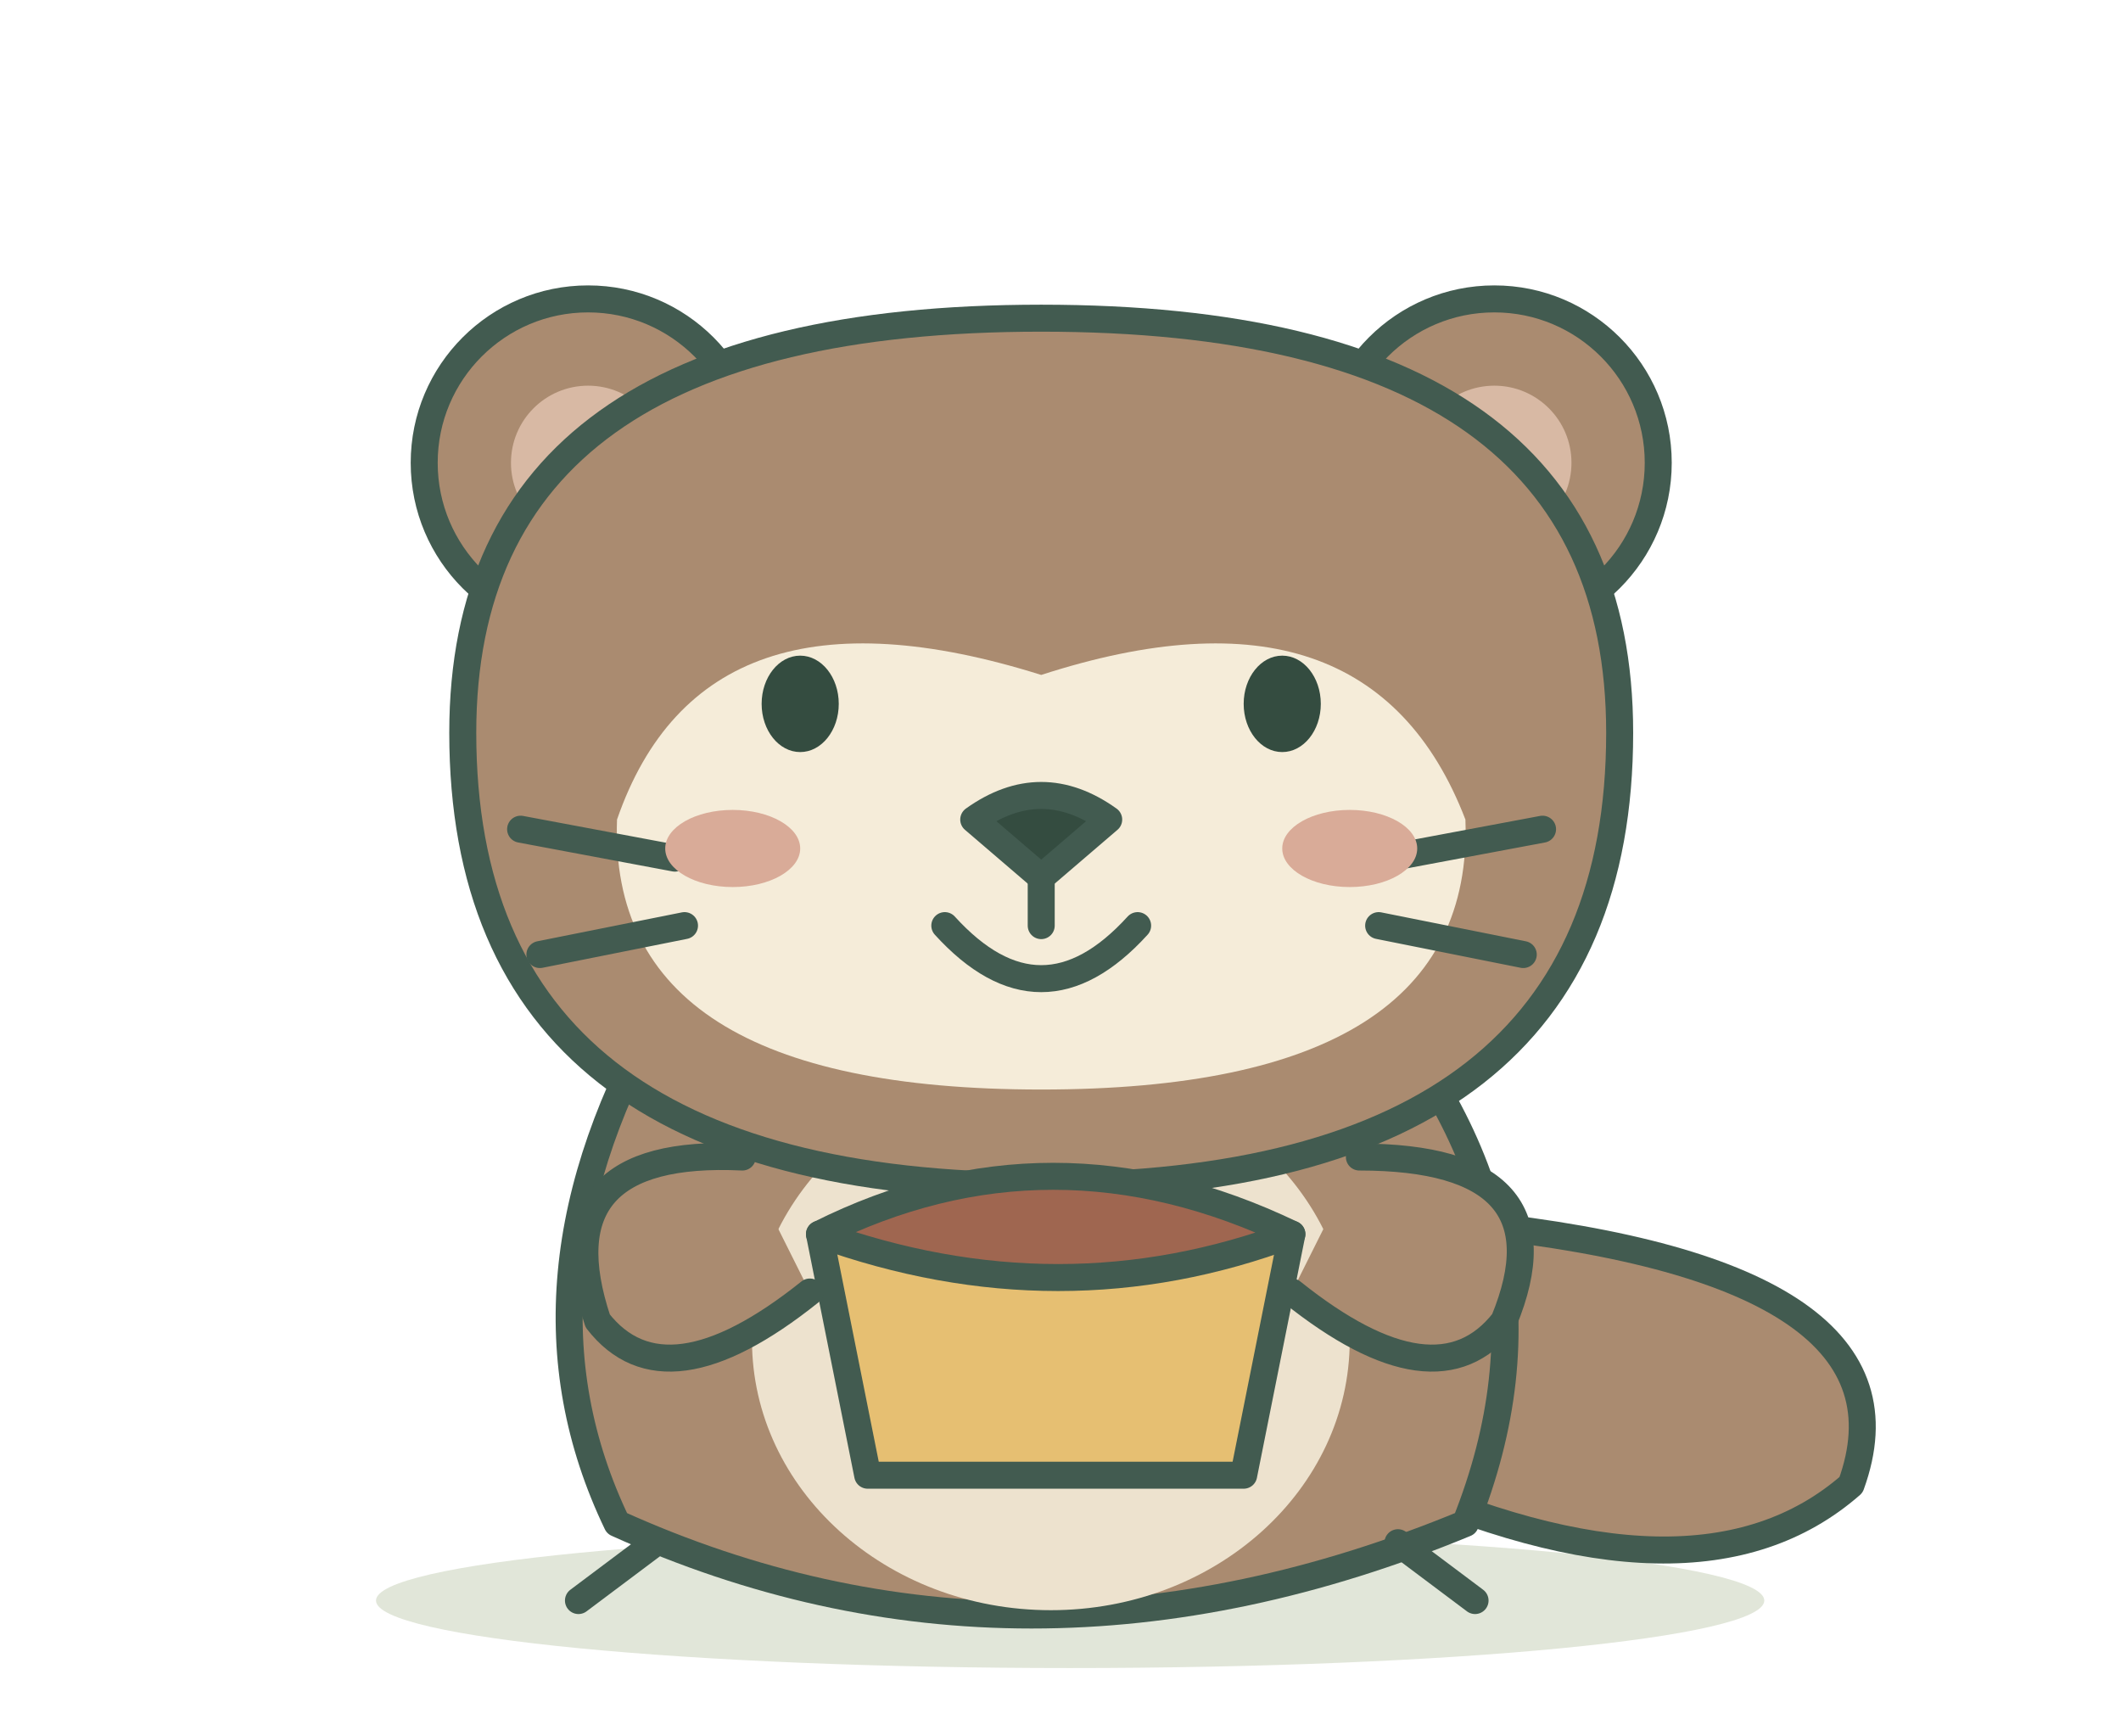
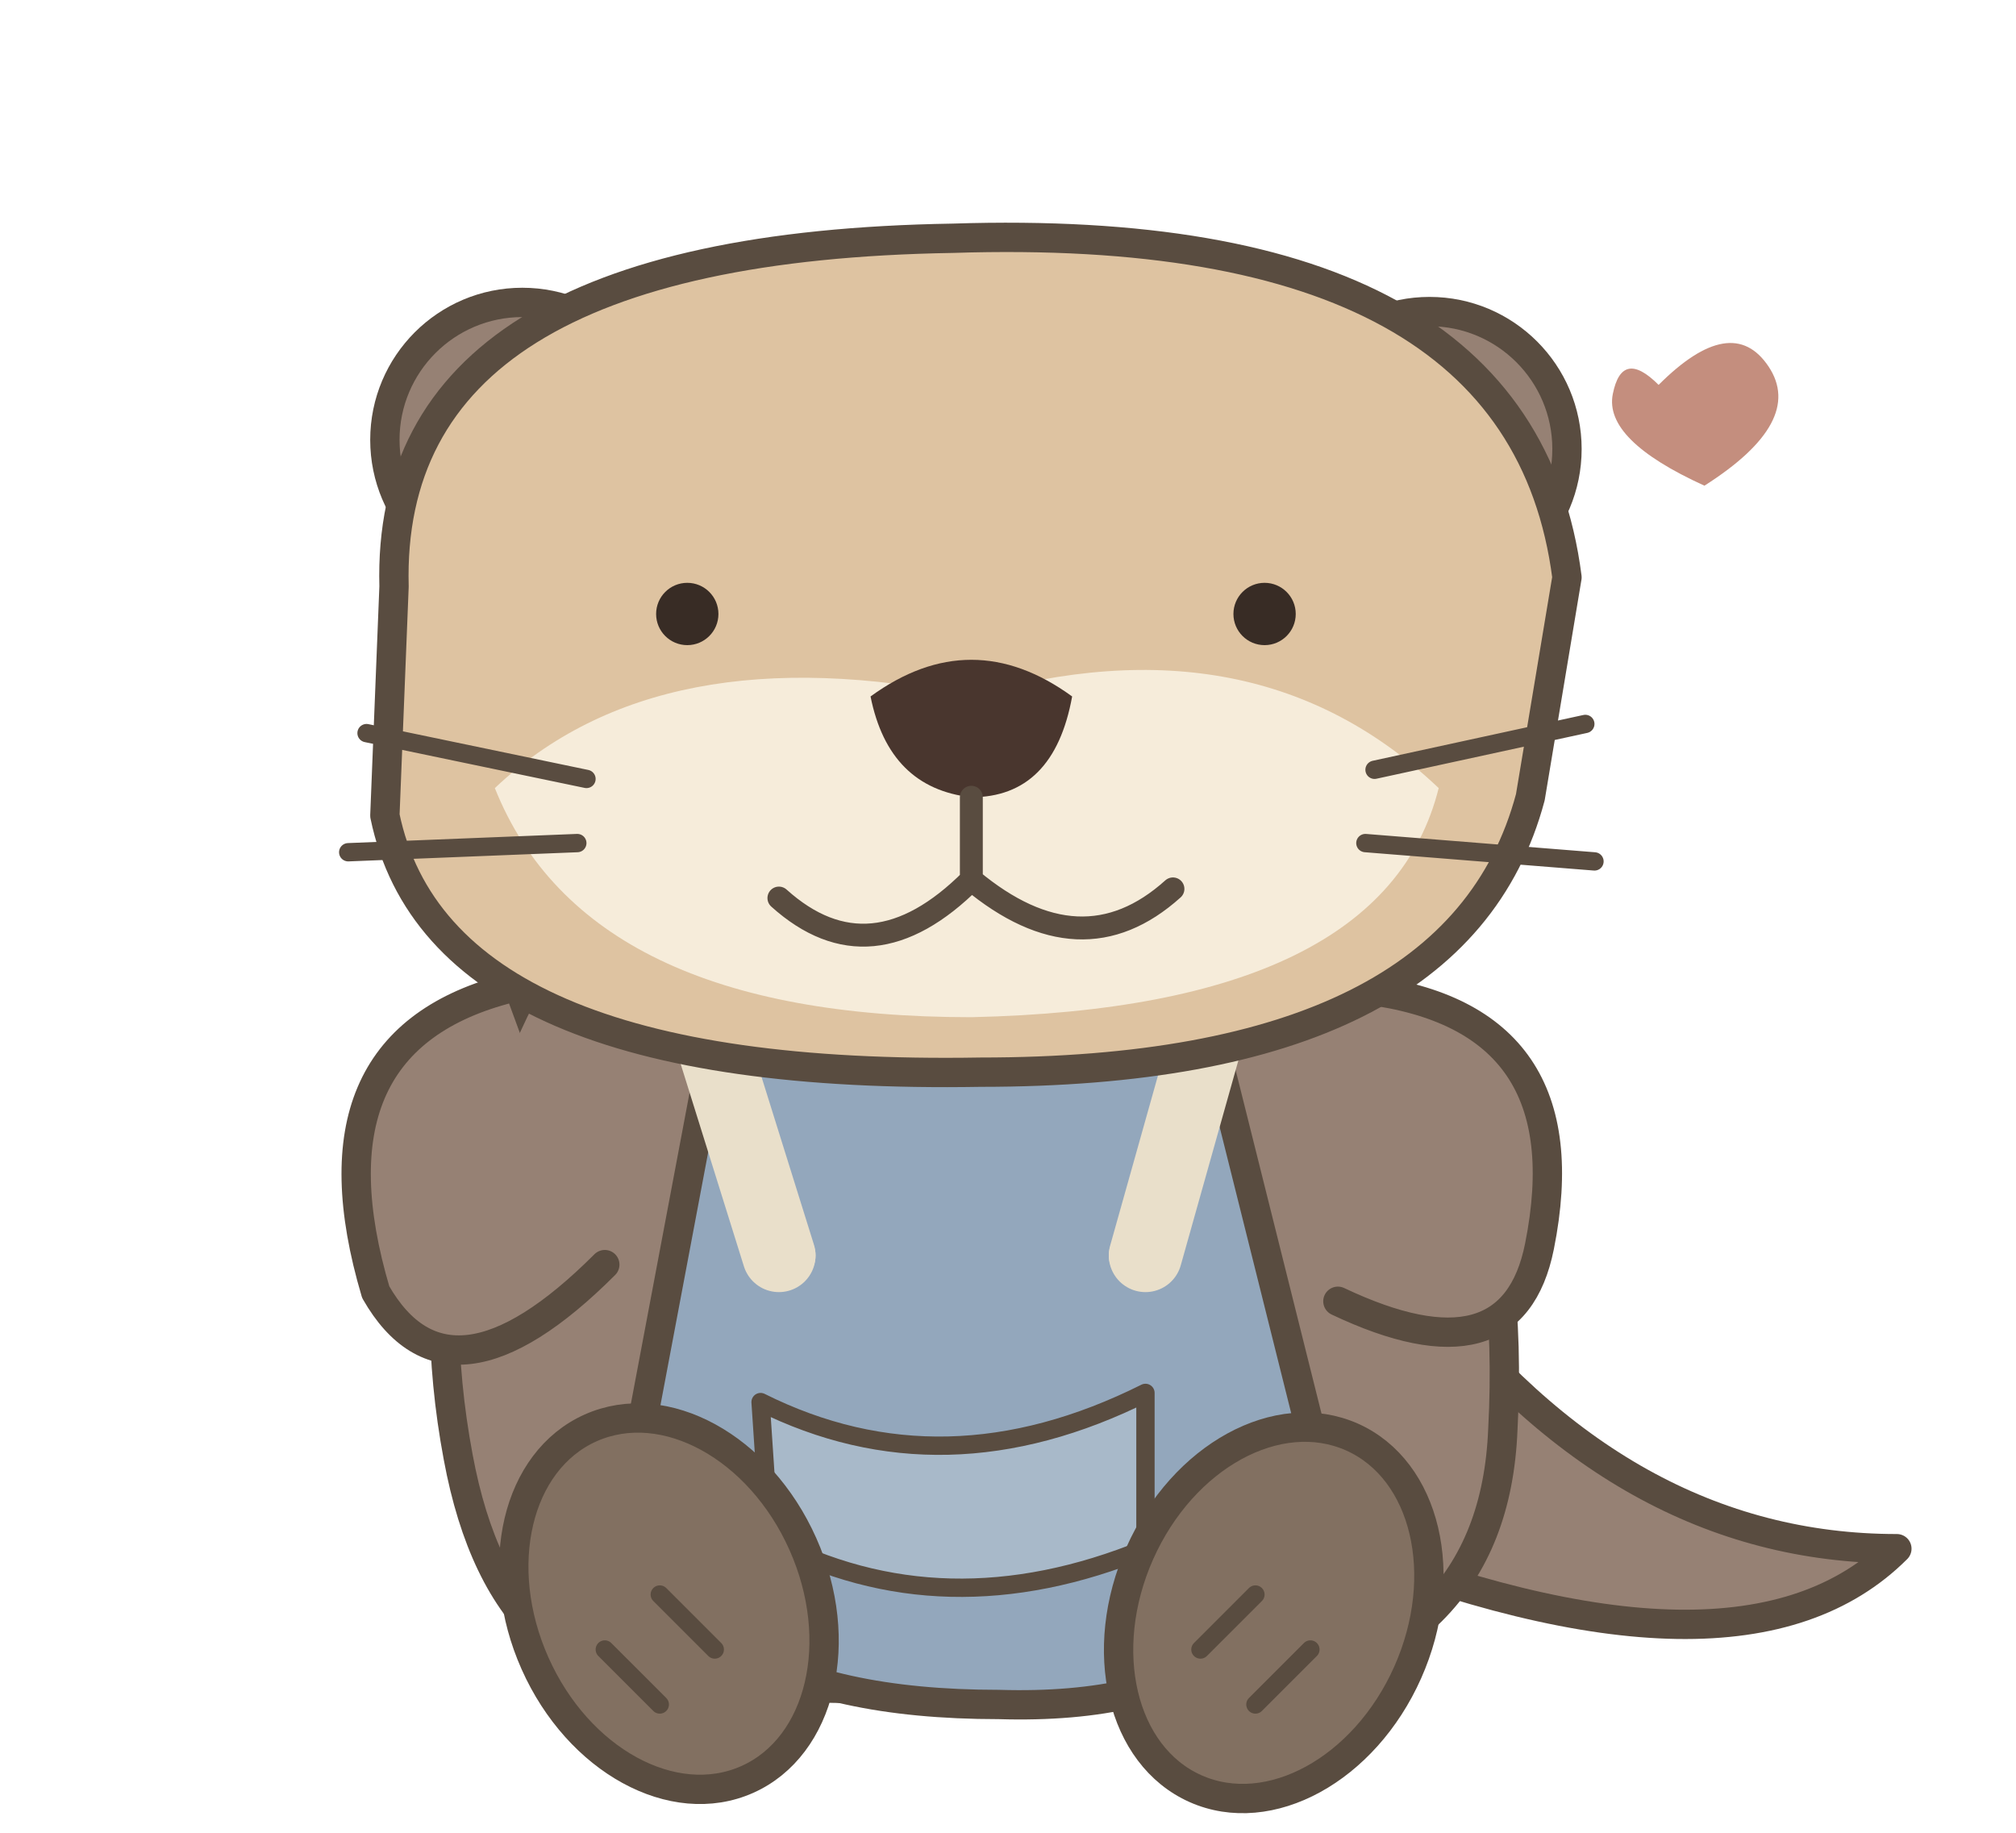
- <svg xmlns="http://www.w3.org/2000/svg" viewBox="0 0 220 180">
-   <g stroke="#425b50" stroke-width="2.8" stroke-linecap="round" stroke-linejoin="round">
-     <ellipse cx="111" cy="166" rx="72" ry="7" fill="#e1e6d9" stroke="none" />
-     <path d="M153 127q47 5 39 27-16 14-49-1" fill="#aa8b70" />
-     <path d="M69 104q-17 29-5 54 42 19 88 0 12-30-11-56" fill="#aa8b70" />
-     <ellipse cx="109" cy="139" rx="31" ry="28" fill="#ede2ce" stroke="none" />
-     <circle cx="61" cy="48" r="17" fill="#aa8b70" />
-     <circle cx="155" cy="48" r="17" fill="#aa8b70" />
-     <circle cx="61" cy="48" r="8" fill="#d8b9a4" stroke="none" />
-     <circle cx="155" cy="48" r="8" fill="#d8b9a4" stroke="none" />
-     <path d="M48 76q0-43 60-43t60 43q0 47-60 47T48 76Z" fill="#aa8b70" />
-     <path d="M64 85q9-26 44-15 34-11 44 15 1 28-44 28T64 85" fill="#f5ecd9" stroke="none" />
-     <ellipse cx="83" cy="73" rx="4" ry="5" fill="#344c40" stroke="none" />
-     <ellipse cx="133" cy="73" rx="4" ry="5" fill="#344c40" stroke="none" />
-     <path d="M101 85q7-5 14 0l-7 6Z" fill="#344c40" />
-     <path d="M108 91v5m-10 0q10 11 20 0" fill="none" />
-     <path d="m70 89-16-3m17 10-15 3m88-10 16-3m-17 10 15 3" />
-     <ellipse cx="76" cy="88" rx="7" ry="4" fill="#d9ab98" stroke="none" />
-     <ellipse cx="140" cy="88" rx="7" ry="4" fill="#d9ab98" stroke="none" />
-     <path d="m85 128 5 25h39l5-25Z" fill="#e6bf72" />
-     <path d="M85 128q24-12 49 0-24 9-49 0Z" fill="#9f6650" />
-     <path d="M77 120q-21-1-15 17 7 9 22-3m57-14q22 0 15 17-7 9-22-3" fill="#aa8b70" />
-     <path d="m68 160-8 6m85-6 8 6" fill="none" />
+ <svg xmlns="http://www.w3.org/2000/svg" viewBox="0 0 220 200">
+   <g stroke="#594c40" stroke-width="3.2" stroke-linecap="round" stroke-linejoin="round">
+     <path d="M155 140q22 29 52 29-17 17-62-1" fill="#968174" />
+     <path d="M62 100q-18 27-12 59 5 27 28 25l57 1q28-4 29-29 2-37-20-57" fill="#968174" />
+     <path d="M79 108q25 9 52 0l13 52q-2 27-35 26-37 0-40-25Z" fill="#93a7bc" />
+     <path d="m75 105 10 32m49-32-9 32" stroke="#e9dfca" stroke-width="8" />
+     <circle cx="86" cy="137" r="3" fill="#e9dfca" stroke="none" />
+     <circle cx="124" cy="137" r="3" fill="#e9dfca" stroke="none" />
+     <path d="M83 153q20 10 42-1v17q-22 9-41-1Z" fill="#a8b9c9" stroke-width="2" />
+     <path d="M55 108q-22 6-14 33 8 14 25-3m83-30q24 3 19 28-3 15-22 6" fill="#968174" />
+     <ellipse cx="73" cy="175" rx="16" ry="21" transform="rotate(-24 73 175)" fill="#827061" />
+     <ellipse cx="139" cy="176" rx="16" ry="21" transform="rotate(24 139 176)" fill="#827061" />
+     <path d="m66 180 6 6m0-12 6 6m65 0-6 6m0-12-6 6" fill="none" stroke-width="2" />
+     <circle cx="57" cy="48" r="15" fill="#968174" />
+     <circle cx="156" cy="49" r="15" fill="#968174" />
+     <circle cx="57" cy="48" r="6" fill="#d9bfa4" stroke="none" />
+     <circle cx="156" cy="49" r="6" fill="#d9bfa4" stroke="none" />
+     <path d="M43 64q-1-37 61-38 62-2 67 37l-4 24q-8 30-60 30-59 1-65-28Z" fill="#dec3a1" />
+     <path d="M54 86q18-17 52-10 31-9 51 10-6 24-51 25-42 0-52-25" fill="#f6ecda" stroke="none" />
+     <circle cx="75" cy="67" r="3.4" fill="#382c25" stroke="none" />
+     <circle cx="138" cy="67" r="3.4" fill="#382c25" stroke="none" />
+     <path d="M95 76q11-8 22 0-2 11-11 11-9-1-11-11" fill="#49362e" stroke="none" />
+     <path d="M106 87v9m-21 2q10 9 21-2 12 10 22 1" fill="none" stroke-width="2.5" />
+     <path d="m64 85-24-5m23 12-25 1m112-9 23-5m-24 13 25 2" fill="none" stroke-width="2" />
+     <path d="M181 42q8-8 12-2 4 6-7 13-11-5-10-10 1-5 5-1" fill="#c48e7e" stroke="none" />
  </g>
</svg>
